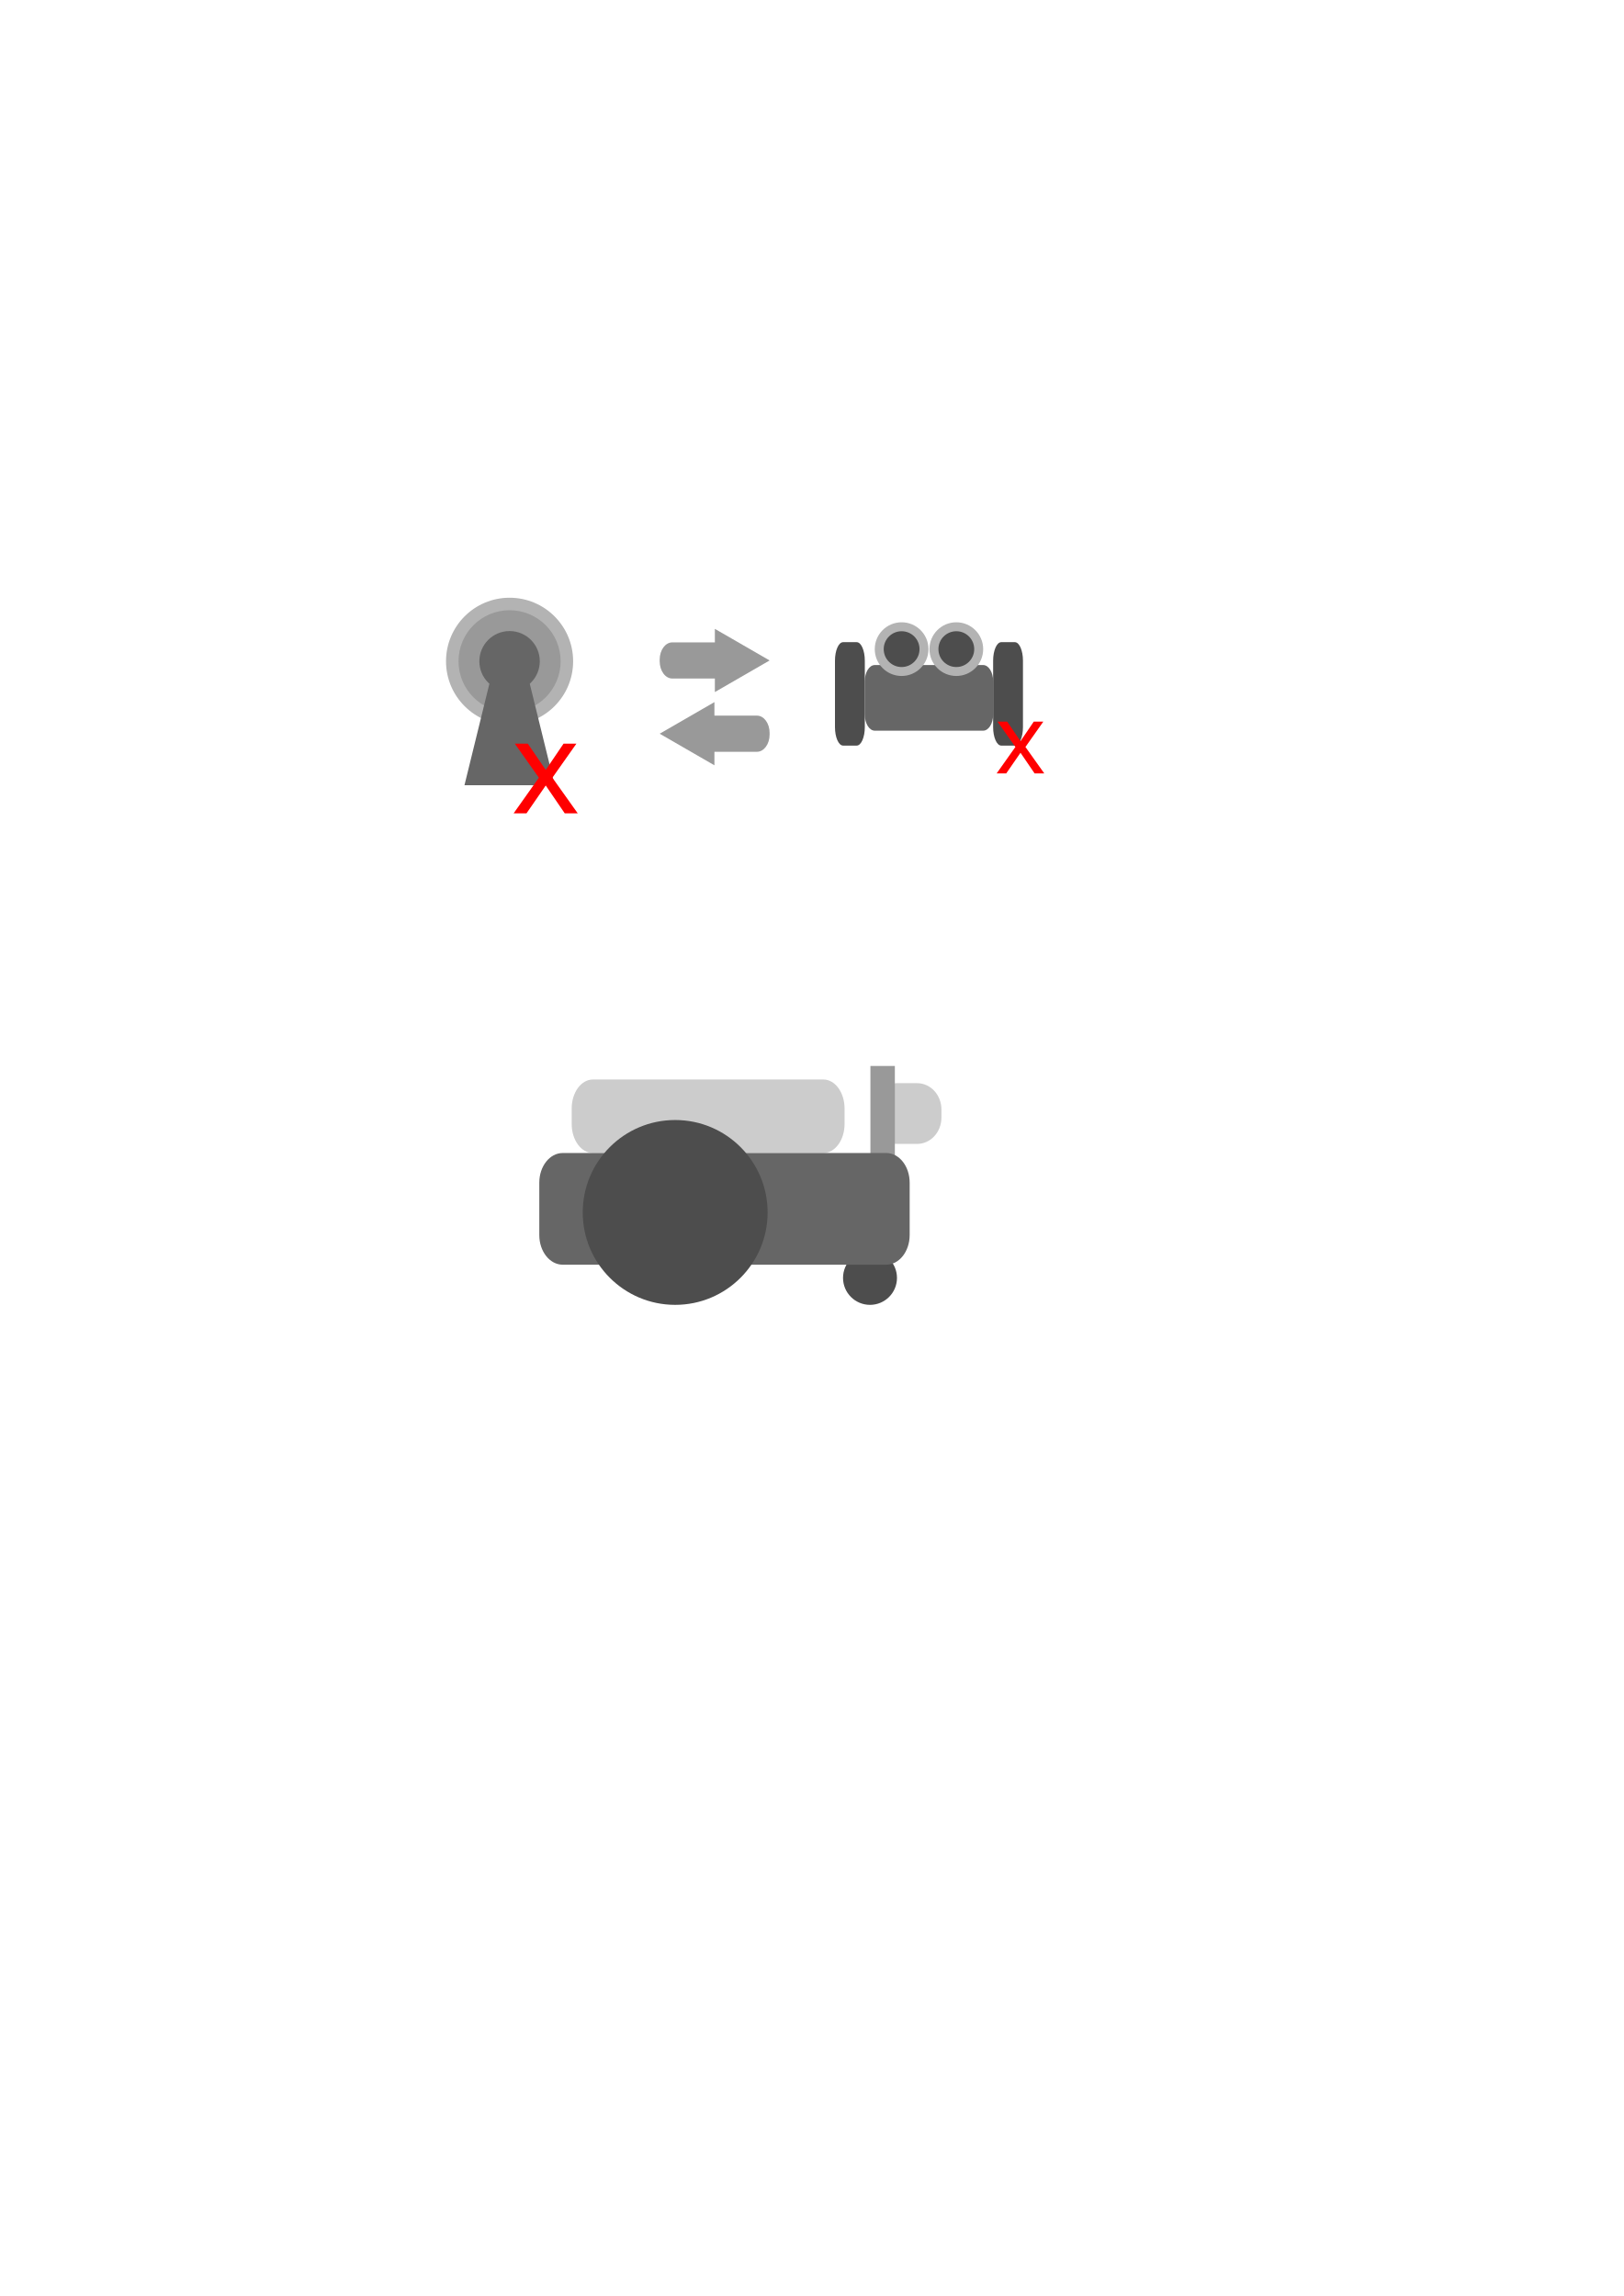
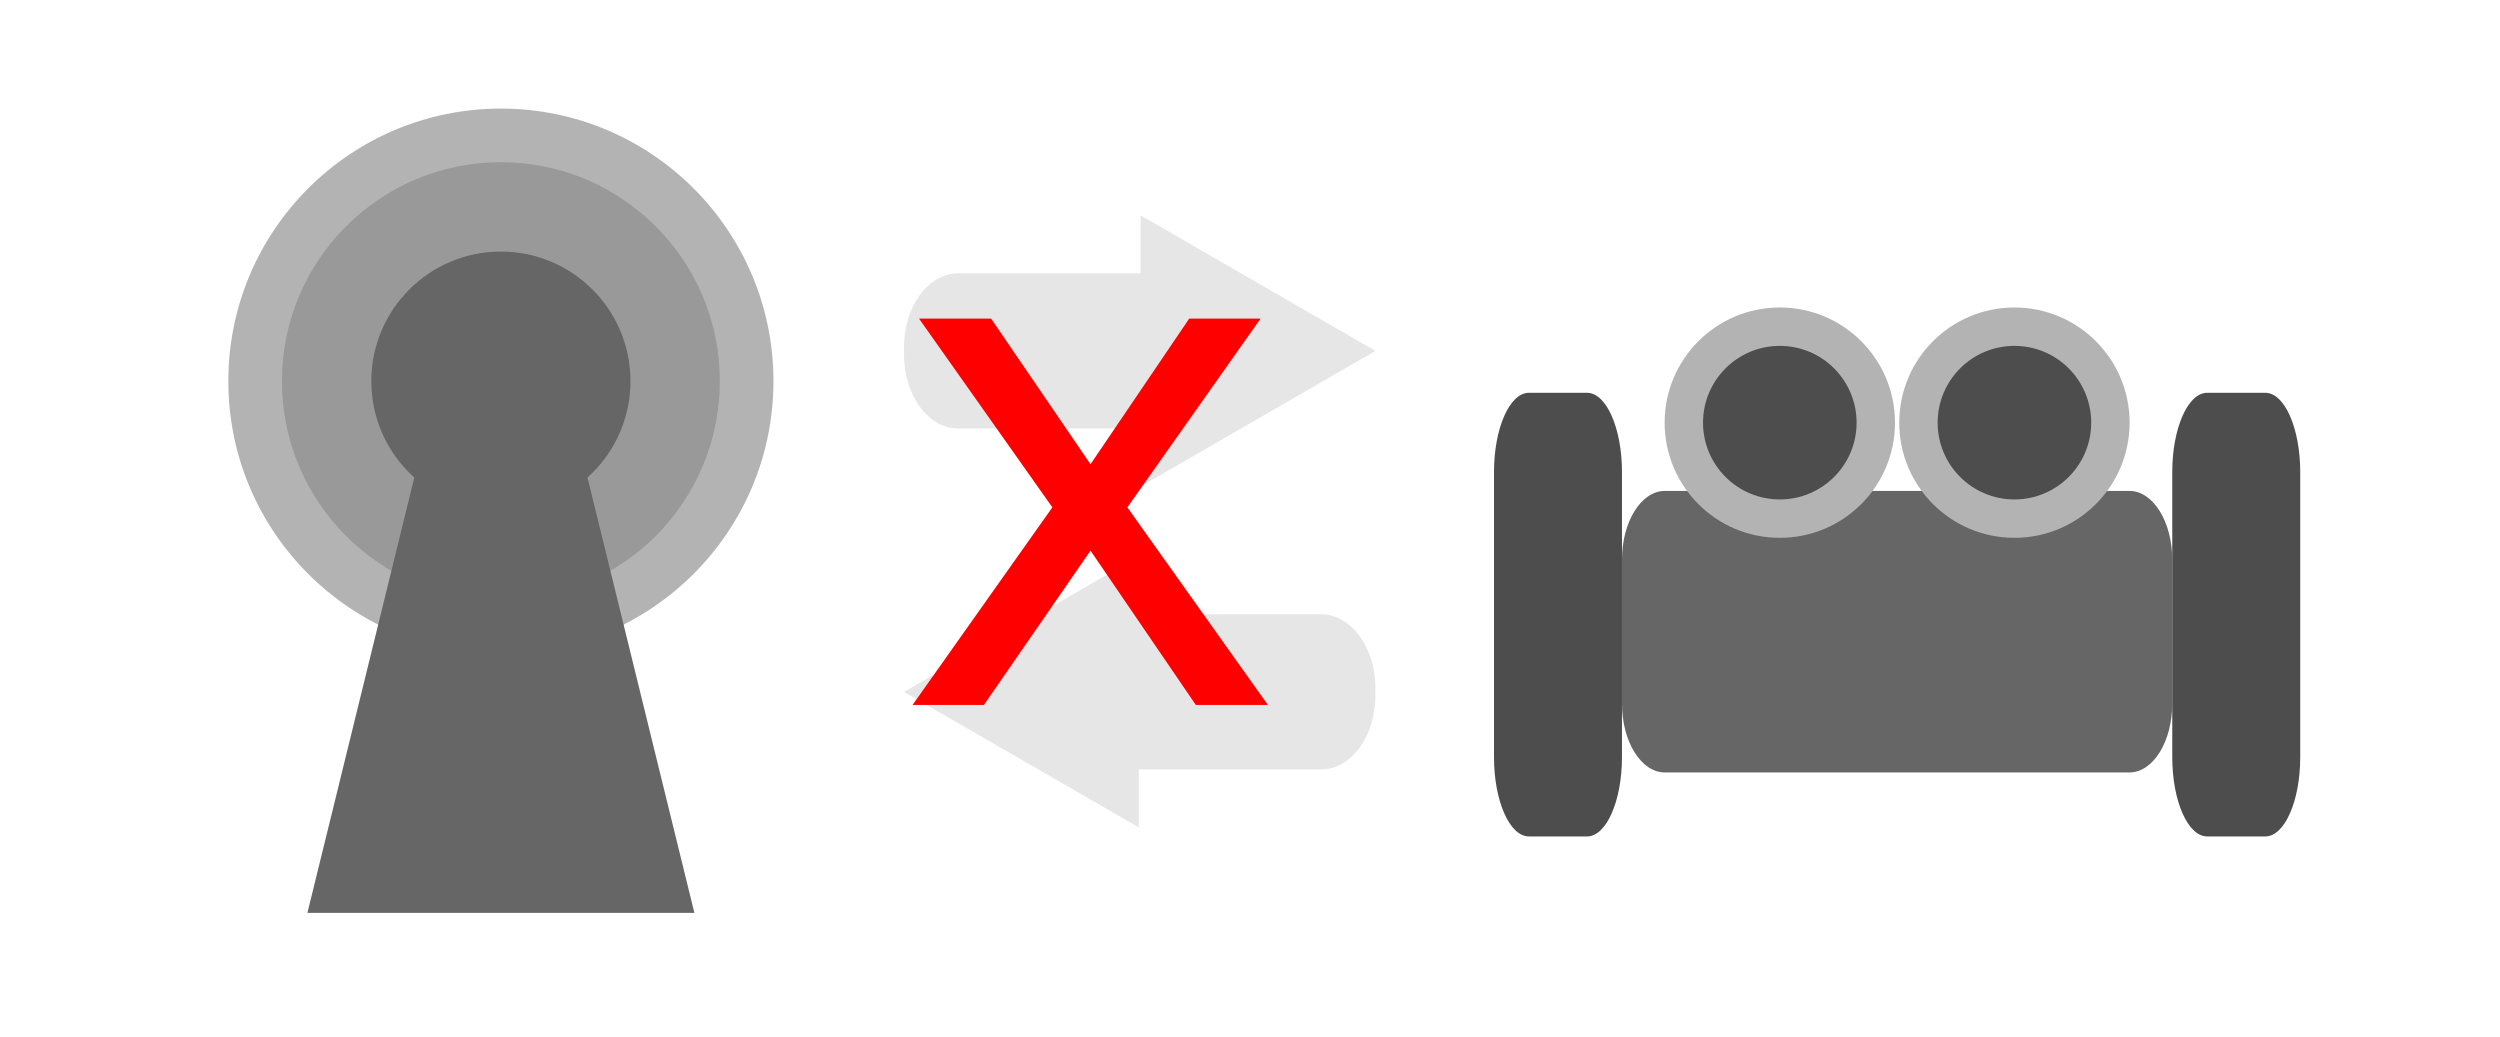
- <svg xmlns="http://www.w3.org/2000/svg" width="210mm" height="297mm" viewBox="0 0 744.094 1052.362" id="svg2" version="1.1">
+ <svg xmlns="http://www.w3.org/2000/svg" width="75.394mm" height="31.246mm" viewBox="0 0 267.143 110.714" id="svg2" version="1.1">
  <defs id="defs4" />
-   <g id="layer1">
-     <rect ry="0" rx="0" y="273.791" x="168.701" height="99.286" width="105" id="rect4319" style="color:#000000;clip-rule:nonzero;display:inline;overflow:visible;visibility:visible;opacity:0;isolation:auto;mix-blend-mode:normal;color-interpolation:sRGB;color-interpolation-filters:linearRGB;solid-color:#000000;solid-opacity:1;fill:#4d4d4d;fill-opacity:1;fill-rule:nonzero;stroke:none;stroke-width:3.543;stroke-linecap:butt;stroke-linejoin:round;stroke-miterlimit:4;stroke-dasharray:none;stroke-dashoffset:0;stroke-opacity:0.996;color-rendering:auto;image-rendering:auto;shape-rendering:auto;text-rendering:auto;enable-background:accumulate" />
-     <g id="g4209" transform="translate(-107.8571,180)">
+   <g id="layer1" transform="translate(-392.8571,-376.6479)">
+     <rect style="color:#000000;clip-rule:nonzero;display:inline;overflow:visible;visibility:visible;opacity:0;isolation:auto;mix-blend-mode:normal;color-interpolation:sRGB;color-interpolation-filters:linearRGB;solid-color:#000000;solid-opacity:1;fill:#4d4d4d;fill-opacity:1;fill-rule:nonzero;stroke:none;stroke-width:3.543;stroke-linecap:butt;stroke-linejoin:round;stroke-miterlimit:4;stroke-dasharray:none;stroke-dashoffset:0;stroke-opacity:0.996;color-rendering:auto;image-rendering:auto;shape-rendering:auto;text-rendering:auto;enable-background:accumulate" id="rect4178" width="267.143" height="110.714" x="392.857" y="376.648" />
+     <g id="g4209" transform="translate(-260.7143,148.5714)">
      <circle style="color:#000000;clip-rule:nonzero;display:inline;overflow:visible;visibility:visible;opacity:1;isolation:auto;mix-blend-mode:normal;color-interpolation:sRGB;color-interpolation-filters:linearRGB;solid-color:#000000;solid-opacity:1;fill:#4d4d4d;fill-opacity:1;fill-rule:nonzero;stroke:none;stroke-width:3.543;stroke-linecap:butt;stroke-linejoin:round;stroke-miterlimit:4;stroke-dasharray:none;stroke-dashoffset:0;stroke-opacity:0.996;color-rendering:auto;image-rendering:auto;shape-rendering:auto;text-rendering:auto;enable-background:accumulate" id="circle4207" cx="506.554" cy="405.715" r="12.361" />
      <rect ry="13.277" rx="9.734" y="314.779" x="369.847" height="33.702" width="125.045" id="rect4201" style="color:#000000;clip-rule:nonzero;display:inline;overflow:visible;visibility:visible;opacity:1;isolation:auto;mix-blend-mode:normal;color-interpolation:sRGB;color-interpolation-filters:linearRGB;solid-color:#000000;solid-opacity:1;fill:#cccccc;fill-opacity:1;fill-rule:nonzero;stroke:none;stroke-width:3.543;stroke-linecap:butt;stroke-linejoin:round;stroke-miterlimit:4;stroke-dasharray:none;stroke-dashoffset:0;stroke-opacity:0.996;color-rendering:auto;image-rendering:auto;shape-rendering:auto;text-rendering:auto;enable-background:accumulate" />
      <rect ry="12.063" rx="11.124" y="316.468" x="507.736" height="27.838" width="31.55" id="rect4203" style="color:#000000;clip-rule:nonzero;display:inline;overflow:visible;visibility:visible;opacity:1;isolation:auto;mix-blend-mode:normal;color-interpolation:sRGB;color-interpolation-filters:linearRGB;solid-color:#000000;solid-opacity:1;fill:#cccccc;fill-opacity:1;fill-rule:nonzero;stroke:none;stroke-width:3.543;stroke-linecap:butt;stroke-linejoin:round;stroke-miterlimit:4;stroke-dasharray:none;stroke-dashoffset:0;stroke-opacity:0.996;color-rendering:auto;image-rendering:auto;shape-rendering:auto;text-rendering:auto;enable-background:accumulate" />
      <rect ry="0" rx="0" y="308.58" x="506.741" height="43.613" width="11.202" id="rect4205" style="color:#000000;clip-rule:nonzero;display:inline;overflow:visible;visibility:visible;opacity:1;isolation:auto;mix-blend-mode:normal;color-interpolation:sRGB;color-interpolation-filters:linearRGB;solid-color:#000000;solid-opacity:1;fill:#999999;fill-opacity:1;fill-rule:nonzero;stroke:none;stroke-width:3.543;stroke-linecap:butt;stroke-linejoin:round;stroke-miterlimit:4;stroke-dasharray:none;stroke-dashoffset:0;stroke-opacity:0.996;color-rendering:auto;image-rendering:auto;shape-rendering:auto;text-rendering:auto;enable-background:accumulate" />
      <rect ry="13.579" rx="10.711" y="348.481" x="355" height="51.183" width="169.726" id="rect4197" style="color:#000000;clip-rule:nonzero;display:inline;overflow:visible;visibility:visible;opacity:1;isolation:auto;mix-blend-mode:normal;color-interpolation:sRGB;color-interpolation-filters:linearRGB;solid-color:#000000;solid-opacity:1;fill:#666666;fill-opacity:1;fill-rule:nonzero;stroke:none;stroke-width:3.543;stroke-linecap:butt;stroke-linejoin:round;stroke-miterlimit:4;stroke-dasharray:none;stroke-dashoffset:0;stroke-opacity:0.996;color-rendering:auto;image-rendering:auto;shape-rendering:auto;text-rendering:auto;enable-background:accumulate" />
      <circle r="42.361" cy="375.715" cx="417.269" id="path4199" style="color:#000000;clip-rule:nonzero;display:inline;overflow:visible;visibility:visible;opacity:1;isolation:auto;mix-blend-mode:normal;color-interpolation:sRGB;color-interpolation-filters:linearRGB;solid-color:#000000;solid-opacity:1;fill:#4d4d4d;fill-opacity:1;fill-rule:nonzero;stroke:none;stroke-width:3.543;stroke-linecap:butt;stroke-linejoin:round;stroke-miterlimit:4;stroke-dasharray:none;stroke-dashoffset:0;stroke-opacity:0.996;color-rendering:auto;image-rendering:auto;shape-rendering:auto;text-rendering:auto;enable-background:accumulate" />
    </g>
-     <g id="g4227" transform="matrix(0.5950266,0,0,0.5950266,128.9043,129.391)">
-       <rect ry="13.277" rx="9.734" y="277.362" x="291.429" height="27.857" width="54.286" id="rect4223" style="color:#000000;clip-rule:nonzero;display:inline;overflow:visible;visibility:visible;opacity:1;isolation:auto;mix-blend-mode:normal;color-interpolation:sRGB;color-interpolation-filters:linearRGB;solid-color:#000000;solid-opacity:1;fill:#999999;fill-opacity:1;fill-rule:nonzero;stroke:none;stroke-width:3.543;stroke-linecap:butt;stroke-linejoin:round;stroke-miterlimit:4;stroke-dasharray:none;stroke-dashoffset:0;stroke-opacity:0.996;color-rendering:auto;image-rendering:auto;shape-rendering:auto;text-rendering:auto;enable-background:accumulate" />
-       <path d="m 376.09,291.291 -42.162,24.342 0,-48.684 z" id="path4225" style="color:#000000;clip-rule:nonzero;display:inline;overflow:visible;visibility:visible;opacity:1;isolation:auto;mix-blend-mode:normal;color-interpolation:sRGB;color-interpolation-filters:linearRGB;solid-color:#000000;solid-opacity:1;fill:#999999;fill-opacity:1;fill-rule:nonzero;stroke:none;stroke-width:3.543;stroke-linecap:butt;stroke-linejoin:round;stroke-miterlimit:4;stroke-dasharray:none;stroke-dashoffset:0;stroke-opacity:0.996;color-rendering:auto;image-rendering:auto;shape-rendering:auto;text-rendering:auto;enable-background:accumulate" />
+     <g id="g4227" transform="matrix(0.5950266,0,0,0.5950266,316.0471,240.8196)" style="fill:#e6e6e6">
+       <rect ry="13.277" rx="9.734" y="277.362" x="291.429" height="27.857" width="54.286" id="rect4223" style="color:#000000;clip-rule:nonzero;display:inline;overflow:visible;visibility:visible;opacity:1;isolation:auto;mix-blend-mode:normal;color-interpolation:sRGB;color-interpolation-filters:linearRGB;solid-color:#000000;solid-opacity:1;fill:#e6e6e6;fill-opacity:1;fill-rule:nonzero;stroke:none;stroke-width:3.543;stroke-linecap:butt;stroke-linejoin:round;stroke-miterlimit:4;stroke-dasharray:none;stroke-dashoffset:0;stroke-opacity:0.996;color-rendering:auto;image-rendering:auto;shape-rendering:auto;text-rendering:auto;enable-background:accumulate" />
+       <path d="m 376.09,291.291 -42.162,24.342 0,-48.684 z" id="path4225" style="color:#000000;clip-rule:nonzero;display:inline;overflow:visible;visibility:visible;opacity:1;isolation:auto;mix-blend-mode:normal;color-interpolation:sRGB;color-interpolation-filters:linearRGB;solid-color:#000000;solid-opacity:1;fill:#e6e6e6;fill-opacity:1;fill-rule:nonzero;stroke:none;stroke-width:3.543;stroke-linecap:butt;stroke-linejoin:round;stroke-miterlimit:4;stroke-dasharray:none;stroke-dashoffset:0;stroke-opacity:0.996;color-rendering:auto;image-rendering:auto;shape-rendering:auto;text-rendering:auto;enable-background:accumulate" />
    </g>
-     <g id="g4231" transform="matrix(-0.5950266,0,0,0.5950266,526.0957,162.9675)">
-       <rect style="color:#000000;clip-rule:nonzero;display:inline;overflow:visible;visibility:visible;opacity:1;isolation:auto;mix-blend-mode:normal;color-interpolation:sRGB;color-interpolation-filters:linearRGB;solid-color:#000000;solid-opacity:1;fill:#999999;fill-opacity:1;fill-rule:nonzero;stroke:none;stroke-width:3.543;stroke-linecap:butt;stroke-linejoin:round;stroke-miterlimit:4;stroke-dasharray:none;stroke-dashoffset:0;stroke-opacity:0.996;color-rendering:auto;image-rendering:auto;shape-rendering:auto;text-rendering:auto;enable-background:accumulate" id="rect4233" width="54.286" height="27.857" x="291.429" y="277.362" rx="9.734" ry="13.277" />
-       <path style="color:#000000;clip-rule:nonzero;display:inline;overflow:visible;visibility:visible;opacity:1;isolation:auto;mix-blend-mode:normal;color-interpolation:sRGB;color-interpolation-filters:linearRGB;solid-color:#000000;solid-opacity:1;fill:#999999;fill-opacity:1;fill-rule:nonzero;stroke:none;stroke-width:3.543;stroke-linecap:butt;stroke-linejoin:round;stroke-miterlimit:4;stroke-dasharray:none;stroke-dashoffset:0;stroke-opacity:0.996;color-rendering:auto;image-rendering:auto;shape-rendering:auto;text-rendering:auto;enable-background:accumulate" id="path4235" d="m 376.09,291.291 -42.162,24.342 0,-48.684 z" />
+     <g id="g4231" transform="matrix(-0.5950266,0,0,0.5950266,713.2386,277.2533)" style="fill:#e6e6e6">
+       <rect style="color:#000000;clip-rule:nonzero;display:inline;overflow:visible;visibility:visible;opacity:1;isolation:auto;mix-blend-mode:normal;color-interpolation:sRGB;color-interpolation-filters:linearRGB;solid-color:#000000;solid-opacity:1;fill:#e6e6e6;fill-opacity:1;fill-rule:nonzero;stroke:none;stroke-width:3.543;stroke-linecap:butt;stroke-linejoin:round;stroke-miterlimit:4;stroke-dasharray:none;stroke-dashoffset:0;stroke-opacity:0.996;color-rendering:auto;image-rendering:auto;shape-rendering:auto;text-rendering:auto;enable-background:accumulate" id="rect4233" width="54.286" height="27.857" x="291.429" y="277.362" rx="9.734" ry="13.277" />
+       <path style="color:#000000;clip-rule:nonzero;display:inline;overflow:visible;visibility:visible;opacity:1;isolation:auto;mix-blend-mode:normal;color-interpolation:sRGB;color-interpolation-filters:linearRGB;solid-color:#000000;solid-opacity:1;fill:#e6e6e6;fill-opacity:1;fill-rule:nonzero;stroke:none;stroke-width:3.543;stroke-linecap:butt;stroke-linejoin:round;stroke-miterlimit:4;stroke-dasharray:none;stroke-dashoffset:0;stroke-opacity:0.996;color-rendering:auto;image-rendering:auto;shape-rendering:auto;text-rendering:auto;enable-background:accumulate" id="path4235" d="m 376.09,291.291 -42.162,24.342 0,-48.684 z" />
    </g>
-     <g id="g4308" transform="matrix(0.8584364,0,0,0.8584364,34.55057,34.12792)">
-       <g transform="matrix(0.7786885,0,0,0.7786885,54.35597,57.29093)" id="g4217">
-         <circle style="color:#000000;clip-rule:nonzero;display:inline;overflow:visible;visibility:visible;opacity:1;isolation:auto;mix-blend-mode:normal;color-interpolation:sRGB;color-interpolation-filters:linearRGB;solid-color:#000000;solid-opacity:1;fill:#b3b3b3;fill-opacity:1;fill-rule:nonzero;stroke:none;stroke-width:3.543;stroke-linecap:butt;stroke-linejoin:round;stroke-miterlimit:4;stroke-dasharray:none;stroke-dashoffset:0;stroke-opacity:0.996;color-rendering:auto;image-rendering:auto;shape-rendering:auto;text-rendering:auto;enable-background:accumulate" id="path4193" cx="227.857" cy="328.791" r="43.571" />
-         <circle r="35" cy="328.791" cx="227.857" id="circle4195" style="color:#000000;clip-rule:nonzero;display:inline;overflow:visible;visibility:visible;opacity:1;isolation:auto;mix-blend-mode:normal;color-interpolation:sRGB;color-interpolation-filters:linearRGB;solid-color:#000000;solid-opacity:1;fill:#999999;fill-opacity:1;fill-rule:nonzero;stroke:none;stroke-width:3.543;stroke-linecap:butt;stroke-linejoin:round;stroke-miterlimit:4;stroke-dasharray:none;stroke-dashoffset:0;stroke-opacity:0.996;color-rendering:auto;image-rendering:auto;shape-rendering:auto;text-rendering:auto;enable-background:accumulate" />
-         <circle style="color:#000000;clip-rule:nonzero;display:inline;overflow:visible;visibility:visible;opacity:1;isolation:auto;mix-blend-mode:normal;color-interpolation:sRGB;color-interpolation-filters:linearRGB;solid-color:#000000;solid-opacity:1;fill:#666666;fill-opacity:1;fill-rule:nonzero;stroke:none;stroke-width:3.543;stroke-linecap:butt;stroke-linejoin:round;stroke-miterlimit:4;stroke-dasharray:none;stroke-dashoffset:0;stroke-opacity:0.996;color-rendering:auto;image-rendering:auto;shape-rendering:auto;text-rendering:auto;enable-background:accumulate" id="path4188" cx="227.857" cy="328.791" r="20.714" />
-         <path style="color:#000000;clip-rule:nonzero;display:inline;overflow:visible;visibility:visible;opacity:1;isolation:auto;mix-blend-mode:normal;color-interpolation:sRGB;color-interpolation-filters:linearRGB;solid-color:#000000;solid-opacity:1;fill:#666666;fill-opacity:1;fill-rule:nonzero;stroke:none;stroke-width:3.543;stroke-linecap:butt;stroke-linejoin:round;stroke-miterlimit:4;stroke-dasharray:none;stroke-dashoffset:0;stroke-opacity:0.996;color-rendering:auto;image-rendering:auto;shape-rendering:auto;text-rendering:auto;enable-background:accumulate" d="m 214.643,341.648 26.429,0 17.717,72.143 -61.862,0 z" id="rect4190" />
-       </g>
-       <text id="text4237" y="394.505" x="232.699" style="font-style:normal;font-weight:normal;font-size:69.41px;line-height:125%;font-family:sans-serif;letter-spacing:0px;word-spacing:0px;opacity:1;fill:#ff0000;fill-opacity:1;stroke:none;stroke-width:1px;stroke-linecap:butt;stroke-linejoin:miter;stroke-opacity:1;" xml:space="preserve">
-         <tspan style="font-style:normal;font-variant:normal;font-weight:normal;font-stretch:normal;font-family:'Arial Black';-inkscape-font-specification:'Arial Black, ';fill:#ff0000;" y="394.505" x="232.699" id="tspan4239">x</tspan>
-       </text>
+     <g id="g4217" transform="matrix(0.6684546,0,0,0.6684546,294.0688,197.5943)">
+       <circle r="43.571" cy="328.791" cx="227.857" id="path4193" style="color:#000000;clip-rule:nonzero;display:inline;overflow:visible;visibility:visible;opacity:1;isolation:auto;mix-blend-mode:normal;color-interpolation:sRGB;color-interpolation-filters:linearRGB;solid-color:#000000;solid-opacity:1;fill:#b3b3b3;fill-opacity:1;fill-rule:nonzero;stroke:none;stroke-width:3.543;stroke-linecap:butt;stroke-linejoin:round;stroke-miterlimit:4;stroke-dasharray:none;stroke-dashoffset:0;stroke-opacity:0.996;color-rendering:auto;image-rendering:auto;shape-rendering:auto;text-rendering:auto;enable-background:accumulate" />
+       <circle style="color:#000000;clip-rule:nonzero;display:inline;overflow:visible;visibility:visible;opacity:1;isolation:auto;mix-blend-mode:normal;color-interpolation:sRGB;color-interpolation-filters:linearRGB;solid-color:#000000;solid-opacity:1;fill:#999999;fill-opacity:1;fill-rule:nonzero;stroke:none;stroke-width:3.543;stroke-linecap:butt;stroke-linejoin:round;stroke-miterlimit:4;stroke-dasharray:none;stroke-dashoffset:0;stroke-opacity:0.996;color-rendering:auto;image-rendering:auto;shape-rendering:auto;text-rendering:auto;enable-background:accumulate" id="circle4195" cx="227.857" cy="328.791" r="35" />
+       <circle r="20.714" cy="328.791" cx="227.857" id="path4188" style="color:#000000;clip-rule:nonzero;display:inline;overflow:visible;visibility:visible;opacity:1;isolation:auto;mix-blend-mode:normal;color-interpolation:sRGB;color-interpolation-filters:linearRGB;solid-color:#000000;solid-opacity:1;fill:#666666;fill-opacity:1;fill-rule:nonzero;stroke:none;stroke-width:3.543;stroke-linecap:butt;stroke-linejoin:round;stroke-miterlimit:4;stroke-dasharray:none;stroke-dashoffset:0;stroke-opacity:0.996;color-rendering:auto;image-rendering:auto;shape-rendering:auto;text-rendering:auto;enable-background:accumulate" />
+       <path id="rect4190" d="m 214.643,341.648 26.429,0 17.717,72.143 -61.862,0 z" style="color:#000000;clip-rule:nonzero;display:inline;overflow:visible;visibility:visible;opacity:1;isolation:auto;mix-blend-mode:normal;color-interpolation:sRGB;color-interpolation-filters:linearRGB;solid-color:#000000;solid-opacity:1;fill:#666666;fill-opacity:1;fill-rule:nonzero;stroke:none;stroke-width:3.543;stroke-linecap:butt;stroke-linejoin:round;stroke-miterlimit:4;stroke-dasharray:none;stroke-dashoffset:0;stroke-opacity:0.996;color-rendering:auto;image-rendering:auto;shape-rendering:auto;text-rendering:auto;enable-background:accumulate" />
    </g>
-     <g id="g4293" transform="matrix(0.6381577,0,0,0.6381577,133.3053,103.2044)">
+     <text xml:space="preserve" style="font-style:normal;font-weight:normal;font-size:77.012px;line-height:125%;font-family:sans-serif;letter-spacing:0px;word-spacing:0px;opacity:1;fill:#ff0000;fill-opacity:1;stroke:none;stroke-width:1px;stroke-linecap:butt;stroke-linejoin:miter;stroke-opacity:1" x="488.979" y="451.972" id="text4237">
+       <tspan id="tspan4239" x="488.979" y="451.972" style="font-style:normal;font-variant:normal;font-weight:normal;font-stretch:normal;font-family:'Arial Black';-inkscape-font-specification:'Arial Black, ';fill:#ff0000">x</tspan>
+     </text>
+     <g id="g4293" transform="matrix(0.6381577,0,0,0.6381577,303.1647,227.4901)">
      <g transform="translate(-5,-0.7142857)" id="g4277">
        <rect style="color:#000000;clip-rule:nonzero;display:inline;overflow:visible;visibility:visible;opacity:1;isolation:auto;mix-blend-mode:normal;color-interpolation:sRGB;color-interpolation-filters:linearRGB;solid-color:#000000;solid-opacity:1;fill:#666666;fill-opacity:1;fill-rule:nonzero;stroke:none;stroke-width:3.543;stroke-linecap:butt;stroke-linejoin:round;stroke-miterlimit:4;stroke-dasharray:none;stroke-dashoffset:0;stroke-opacity:0.996;color-rendering:auto;image-rendering:auto;shape-rendering:auto;text-rendering:auto;enable-background:accumulate" id="rect4245" width="92.143" height="47.143" x="417.143" y="316.648" rx="7.175" ry="11.53" />
        <rect style="color:#000000;clip-rule:nonzero;display:inline;overflow:visible;visibility:visible;opacity:1;isolation:auto;mix-blend-mode:normal;color-interpolation:sRGB;color-interpolation-filters:linearRGB;solid-color:#000000;solid-opacity:1;fill:#4d4d4d;fill-opacity:1;fill-rule:nonzero;stroke:none;stroke-width:3.543;stroke-linecap:butt;stroke-linejoin:round;stroke-miterlimit:4;stroke-dasharray:none;stroke-dashoffset:0;stroke-opacity:0.996;color-rendering:auto;image-rendering:auto;shape-rendering:auto;text-rendering:auto;enable-background:accumulate" id="rect4247" width="21.429" height="74.286" x="395.714" y="300.219" rx="5.84" ry="13.277" />
        <g id="g4269" transform="translate(-29.28569,4.285714)">
          <g transform="translate(-3.571429,-9.285714)" id="g4257">
            <circle style="color:#000000;clip-rule:nonzero;display:inline;overflow:visible;visibility:visible;opacity:1;isolation:auto;mix-blend-mode:normal;color-interpolation:sRGB;color-interpolation-filters:linearRGB;solid-color:#000000;solid-opacity:1;fill:#b3b3b3;fill-opacity:1;fill-rule:nonzero;stroke:none;stroke-width:3.543;stroke-linecap:butt;stroke-linejoin:round;stroke-miterlimit:4;stroke-dasharray:none;stroke-dashoffset:0;stroke-opacity:0.996;color-rendering:auto;image-rendering:auto;shape-rendering:auto;text-rendering:auto;enable-background:accumulate" id="path4253" cx="476.429" cy="310.219" r="19.286" />
            <circle r="12.857" cy="310.219" cx="476.429" id="circle4255" style="color:#000000;clip-rule:nonzero;display:inline;overflow:visible;visibility:visible;opacity:1;isolation:auto;mix-blend-mode:normal;color-interpolation:sRGB;color-interpolation-filters:linearRGB;solid-color:#000000;solid-opacity:1;fill:#4d4d4d;fill-opacity:1;fill-rule:nonzero;stroke:none;stroke-width:3.543;stroke-linecap:butt;stroke-linejoin:round;stroke-miterlimit:4;stroke-dasharray:none;stroke-dashoffset:0;stroke-opacity:0.996;color-rendering:auto;image-rendering:auto;shape-rendering:auto;text-rendering:auto;enable-background:accumulate" />
          </g>
          <g id="g4261" transform="translate(35.71429,-9.285714)">
            <circle r="19.286" cy="310.219" cx="476.429" id="circle4263" style="color:#000000;clip-rule:nonzero;display:inline;overflow:visible;visibility:visible;opacity:1;isolation:auto;mix-blend-mode:normal;color-interpolation:sRGB;color-interpolation-filters:linearRGB;solid-color:#000000;solid-opacity:1;fill:#b3b3b3;fill-opacity:1;fill-rule:nonzero;stroke:none;stroke-width:3.543;stroke-linecap:butt;stroke-linejoin:round;stroke-miterlimit:4;stroke-dasharray:none;stroke-dashoffset:0;stroke-opacity:0.996;color-rendering:auto;image-rendering:auto;shape-rendering:auto;text-rendering:auto;enable-background:accumulate" />
            <circle style="color:#000000;clip-rule:nonzero;display:inline;overflow:visible;visibility:visible;opacity:1;isolation:auto;mix-blend-mode:normal;color-interpolation:sRGB;color-interpolation-filters:linearRGB;solid-color:#000000;solid-opacity:1;fill:#4d4d4d;fill-opacity:1;fill-rule:nonzero;stroke:none;stroke-width:3.543;stroke-linecap:butt;stroke-linejoin:round;stroke-miterlimit:4;stroke-dasharray:none;stroke-dashoffset:0;stroke-opacity:0.996;color-rendering:auto;image-rendering:auto;shape-rendering:auto;text-rendering:auto;enable-background:accumulate" id="circle4265" cx="476.429" cy="310.219" r="12.857" />
          </g>
        </g>
        <rect ry="13.277" rx="5.84" y="300.219" x="509.286" height="74.286" width="21.429" id="rect4267" style="color:#000000;clip-rule:nonzero;display:inline;overflow:visible;visibility:visible;opacity:1;isolation:auto;mix-blend-mode:normal;color-interpolation:sRGB;color-interpolation-filters:linearRGB;solid-color:#000000;solid-opacity:1;fill:#4d4d4d;fill-opacity:1;fill-rule:nonzero;stroke:none;stroke-width:3.543;stroke-linecap:butt;stroke-linejoin:round;stroke-miterlimit:4;stroke-dasharray:none;stroke-dashoffset:0;stroke-opacity:0.996;color-rendering:auto;image-rendering:auto;shape-rendering:auto;text-rendering:auto;enable-background:accumulate" />
      </g>
-       <text xml:space="preserve" style="font-style:normal;font-weight:normal;font-size:69.41px;line-height:125%;font-family:sans-serif;letter-spacing:0px;word-spacing:0px;opacity:1;fill:#ff0000;fill-opacity:1;stroke:none;stroke-width:1px;stroke-linecap:butt;stroke-linejoin:miter;stroke-opacity:1;" x="505.556" y="393.791" id="text4289">
-         <tspan id="tspan4291" x="505.556" y="393.791" style="font-style:normal;font-variant:normal;font-weight:normal;font-stretch:normal;font-family:'Arial Black';-inkscape-font-specification:'Arial Black, ';fill:#ff0000;">x</tspan>
-       </text>
    </g>
-     <rect style="color:#000000;clip-rule:nonzero;display:inline;overflow:visible;visibility:visible;opacity:0;isolation:auto;mix-blend-mode:normal;color-interpolation:sRGB;color-interpolation-filters:linearRGB;solid-color:#000000;solid-opacity:1;fill:#4d4d4d;fill-opacity:1;fill-rule:nonzero;stroke:none;stroke-width:3.543;stroke-linecap:butt;stroke-linejoin:round;stroke-miterlimit:4;stroke-dasharray:none;stroke-dashoffset:0;stroke-opacity:0.996;color-rendering:auto;image-rendering:auto;shape-rendering:auto;text-rendering:auto;enable-background:accumulate" id="rect4317" width="105" height="99.286" x="275" y="273.791" rx="0" ry="0" />
-     <rect ry="0" rx="0" y="273.791" x="381.429" height="99.286" width="105" id="rect4321" style="color:#000000;clip-rule:nonzero;display:inline;overflow:visible;visibility:visible;opacity:0;isolation:auto;mix-blend-mode:normal;color-interpolation:sRGB;color-interpolation-filters:linearRGB;solid-color:#000000;solid-opacity:1;fill:#4d4d4d;fill-opacity:1;fill-rule:nonzero;stroke:none;stroke-width:3.543;stroke-linecap:butt;stroke-linejoin:round;stroke-miterlimit:4;stroke-dasharray:none;stroke-dashoffset:0;stroke-opacity:0.996;color-rendering:auto;image-rendering:auto;shape-rendering:auto;text-rendering:auto;enable-background:accumulate" />
  </g>
</svg>
